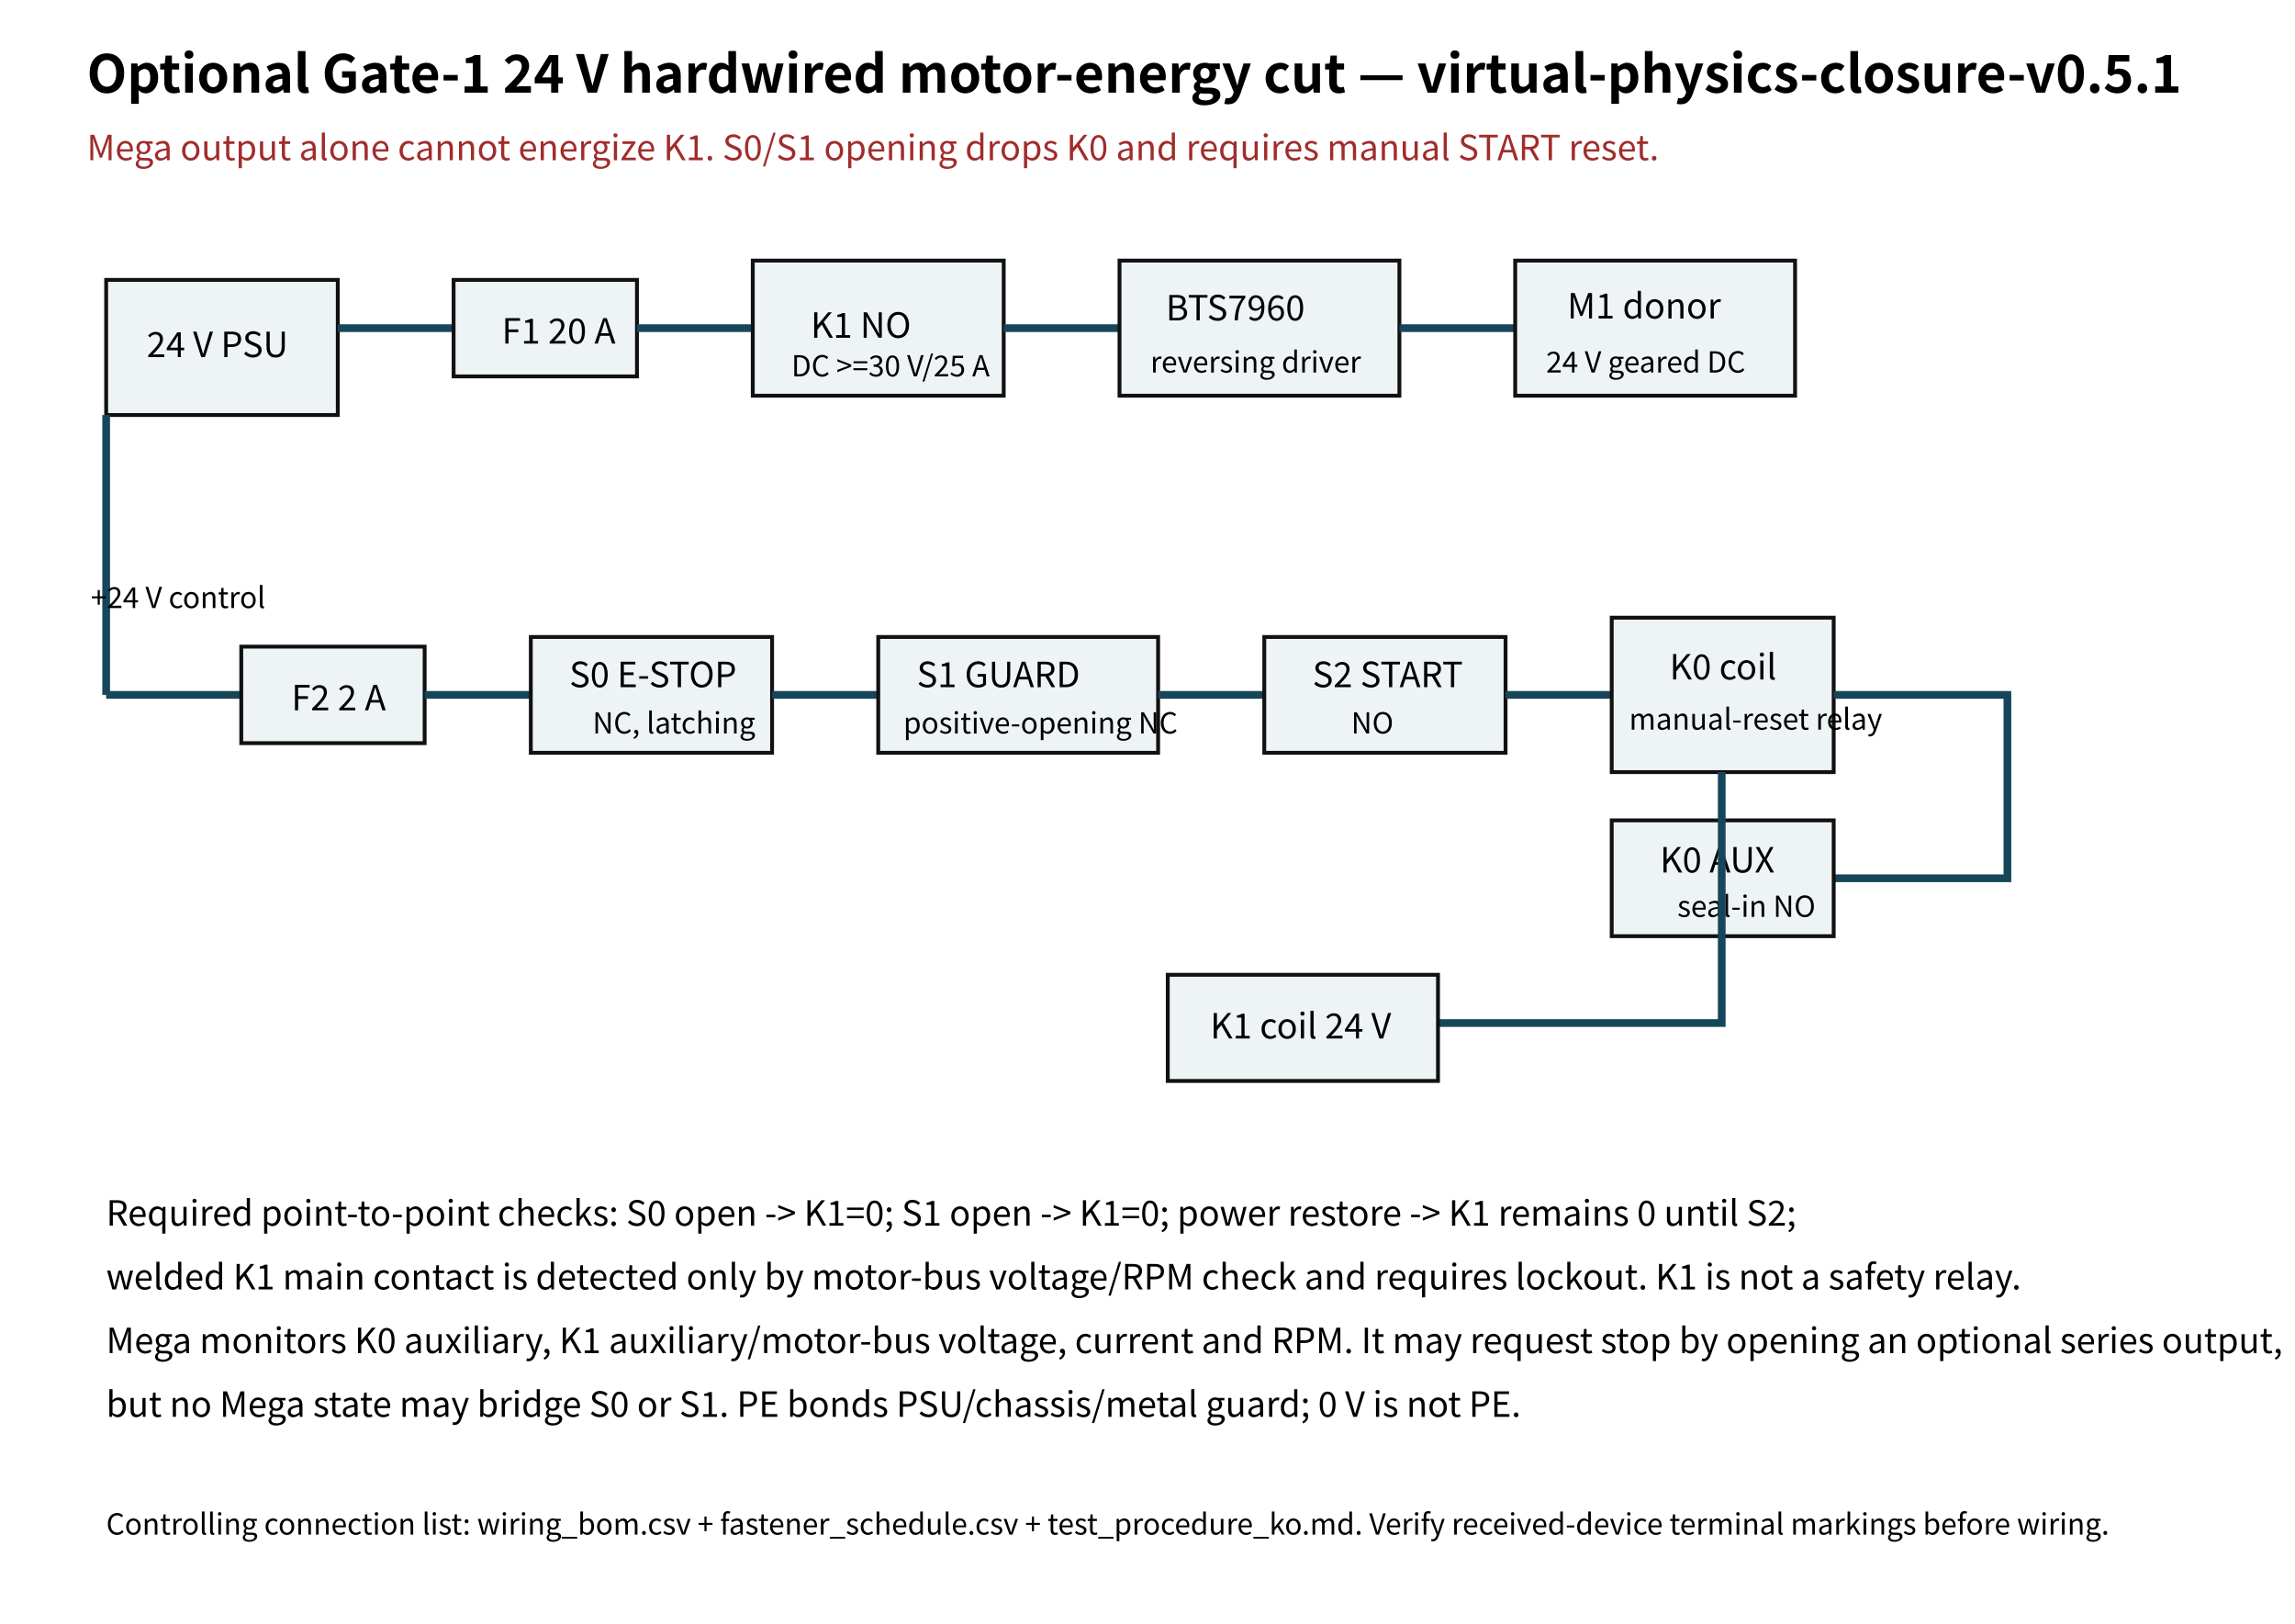
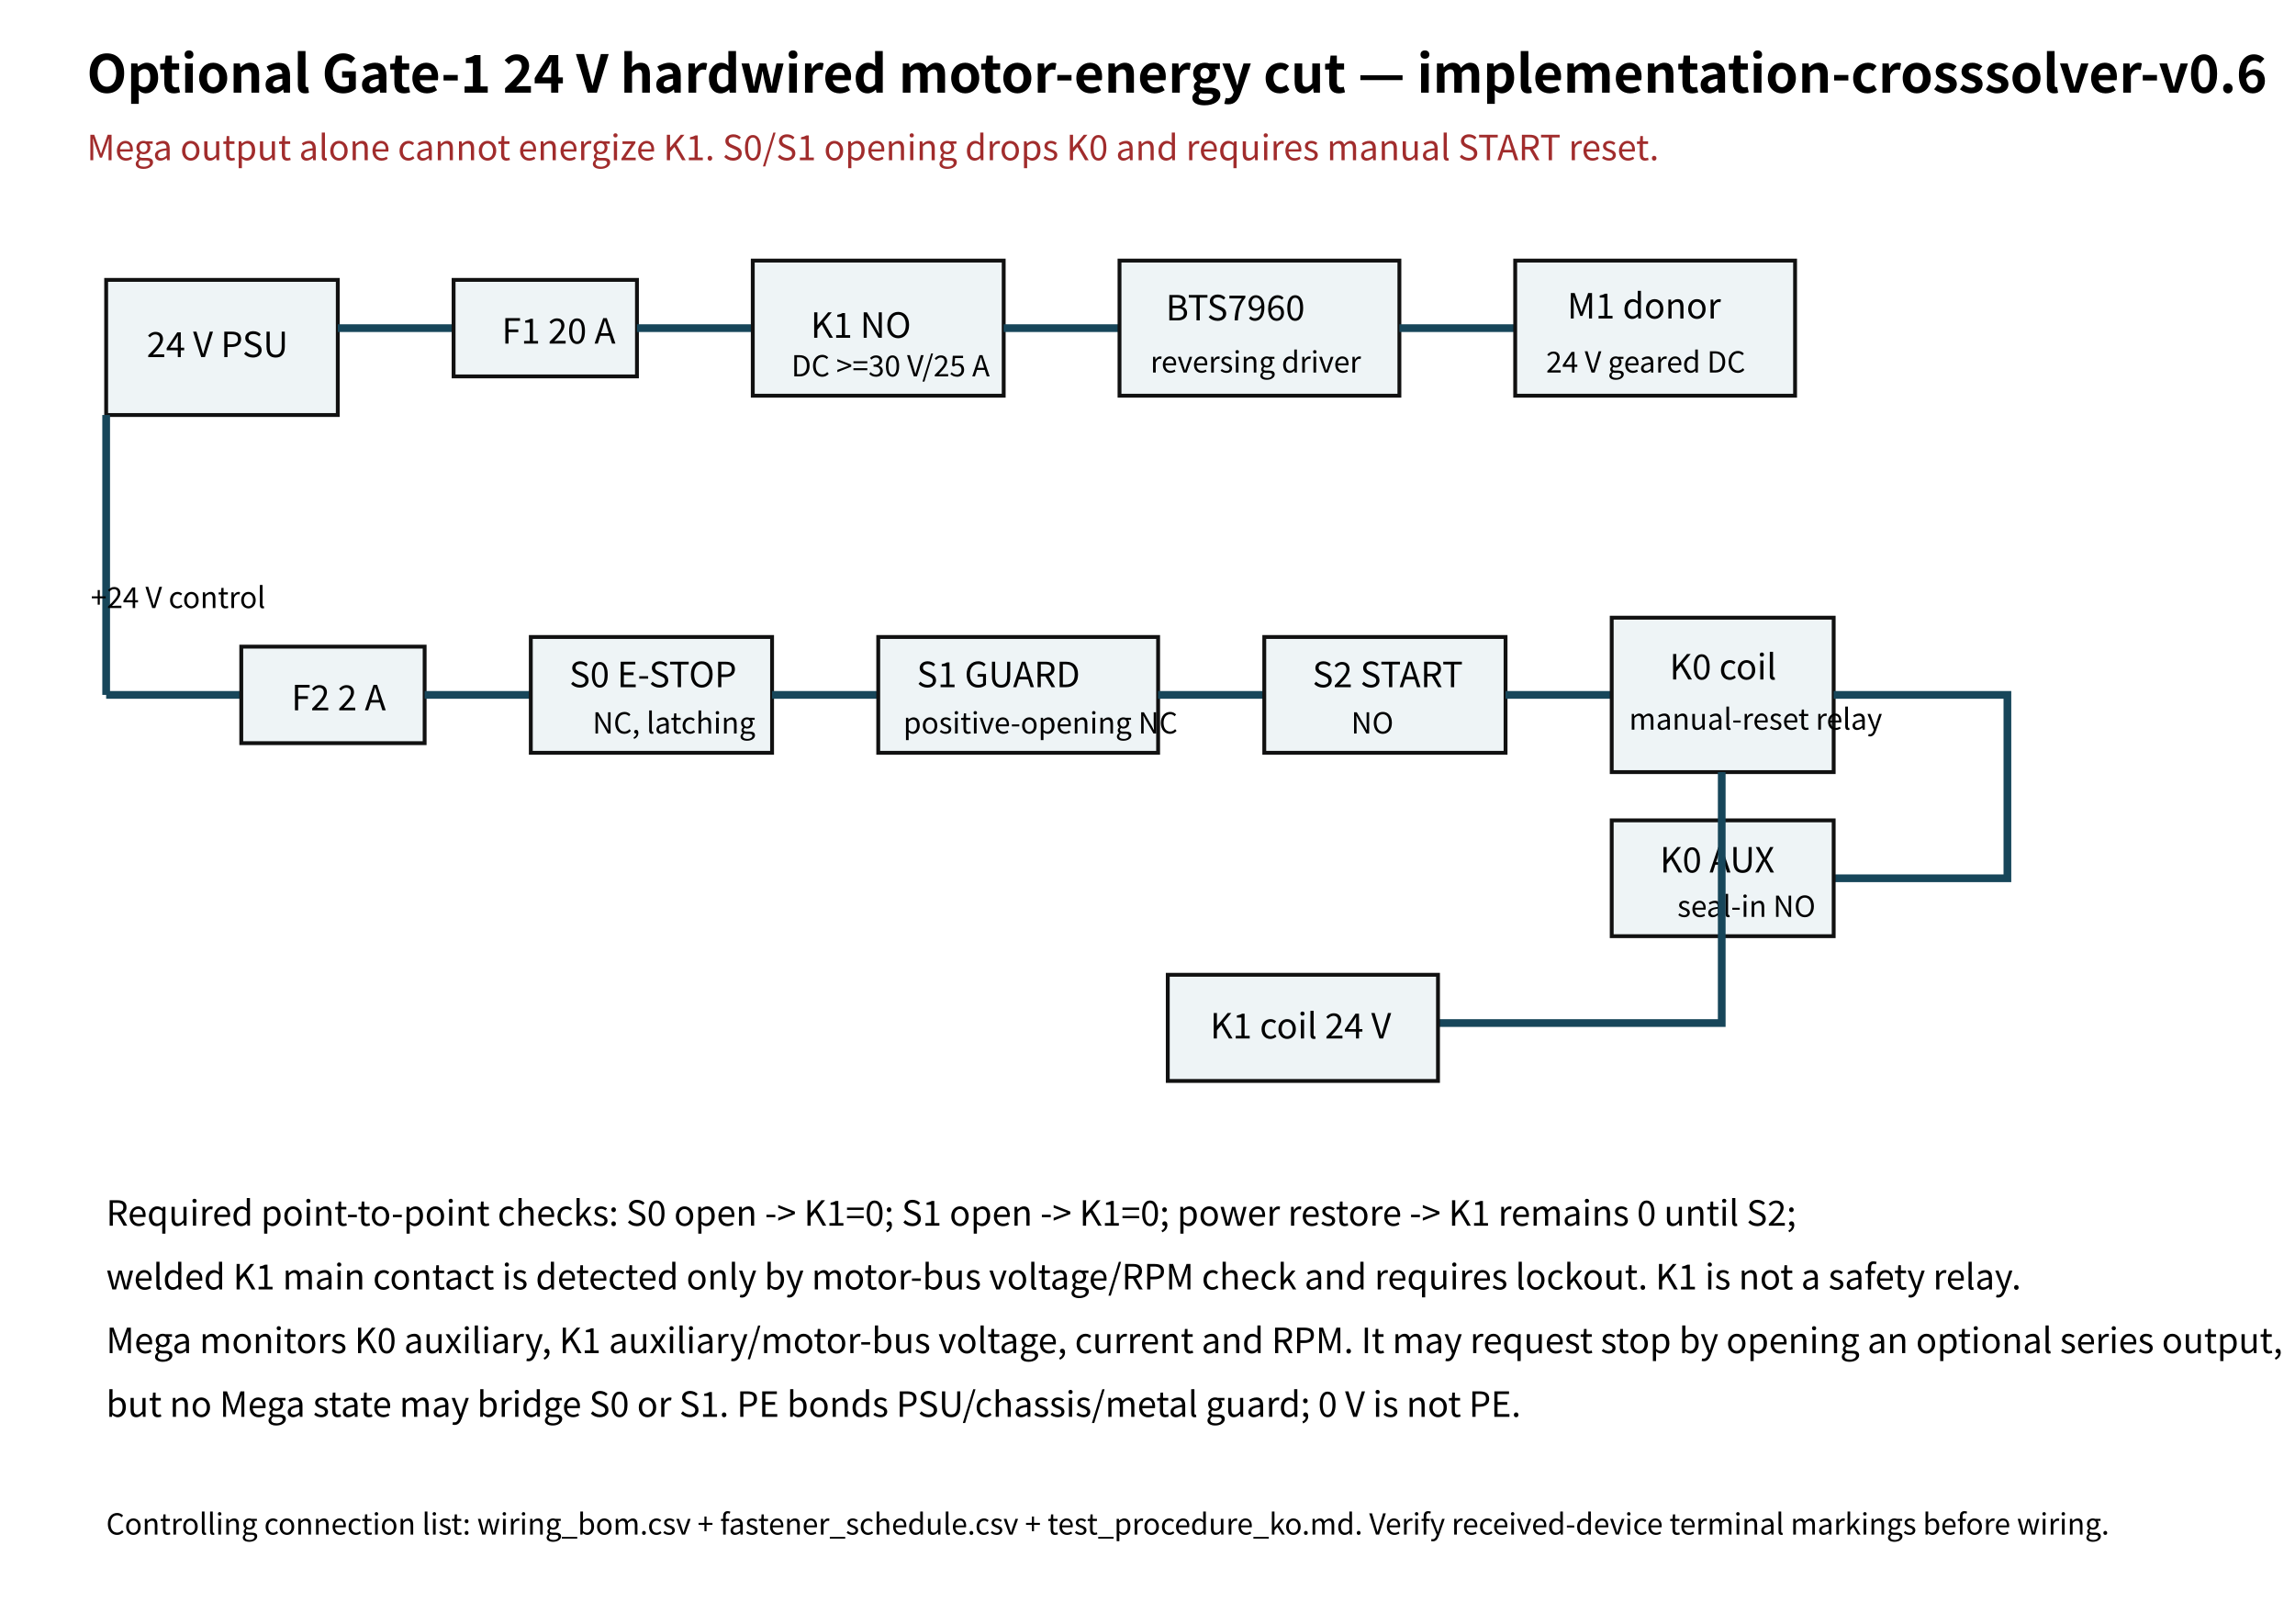
<svg xmlns="http://www.w3.org/2000/svg" width="1189" height="841" viewBox="0 0 1189 841">
  <style>text{font-family:'Noto Sans CJK KR',sans-serif;font-size:18px}.t{font-size:27px;font-weight:bold}.w{stroke:#17465a;stroke-width:4;fill:none}.c{fill:#eef4f6;stroke:#111;stroke-width:2}.n{font-size:15px}.danger{fill:#a12c2c}</style>
-   <text x="45" y="48" class="t">Optional Gate-1 24 V hardwired motor-energy cut — virtual-physics-closure-v0.5.1</text>
+   <text x="45" y="48" class="t">Optional Gate-1 24 V hardwired motor-energy cut — implementation-crosssolver-v0.6</text>
  <text x="45" y="83" class="danger">Mega output alone cannot energize K1. S0/S1 opening drops K0 and requires manual START reset.</text>
  <rect x="55" y="145" width="120" height="70" class="c" />
  <text x="76" y="185">24 V PSU</text>
  <path d="M175 170H235" class="w" />
  <rect x="235" y="145" width="95" height="50" class="c" />
  <text x="260" y="178">F1 20 A</text>
  <path d="M330 170H390" class="w" />
  <rect x="390" y="135" width="130" height="70" class="c" />
  <text x="420" y="175">K1 NO</text>
  <text x="410" y="195" class="n">DC &gt;=30 V/25 A</text>
  <path d="M520 170H580" class="w" />
  <rect x="580" y="135" width="145" height="70" class="c" />
  <text x="604" y="166">BTS7960</text>
  <text x="596" y="193" class="n">reversing driver</text>
  <path d="M725 170H785" class="w" />
  <rect x="785" y="135" width="145" height="70" class="c" />
  <text x="812" y="165">M1 donor</text>
  <text x="801" y="193" class="n">24 V geared DC</text>
  <path d="M55 360H125" class="w" />
  <rect x="125" y="335" width="95" height="50" class="c" />
  <text x="151" y="368">F2 2 A</text>
  <path d="M220 360H275" class="w" />
  <rect x="275" y="330" width="125" height="60" class="c" />
  <text x="295" y="356">S0 E-STOP</text>
  <text x="307" y="380" class="n">NC, latching</text>
  <path d="M400 360H455" class="w" />
  <rect x="455" y="330" width="145" height="60" class="c" />
  <text x="475" y="356">S1 GUARD</text>
  <text x="468" y="380" class="n">positive-opening NC</text>
  <path d="M600 360H655" class="w" />
  <rect x="655" y="330" width="125" height="60" class="c" />
  <text x="680" y="356">S2 START</text>
  <text x="700" y="380" class="n">NO</text>
  <path d="M780 360H835" class="w" />
  <rect x="835" y="320" width="115" height="80" class="c" />
  <text x="865" y="352">K0 coil</text>
  <text x="844" y="378" class="n">manual-reset relay</text>
  <path d="M950 360H1040V455H835" class="w" />
  <rect x="835" y="425" width="115" height="60" class="c" />
  <text x="860" y="452">K0 AUX</text>
  <text x="869" y="475" class="n">seal-in NO</text>
  <path d="M892 400V530H745" class="w" />
  <rect x="605" y="505" width="140" height="55" class="c" />
  <text x="627" y="538">K1 coil 24 V</text>
  <path d="M55 360V215" class="w" />
  <text x="47" y="315" class="n">+24 V control</text>
  <text x="55" y="635">Required point-to-point checks: S0 open -&gt; K1=0; S1 open -&gt; K1=0; power restore -&gt; K1 remains 0 until S2;</text>
  <text x="55" y="668">welded K1 main contact is detected only by motor-bus voltage/RPM check and requires lockout. K1 is not a safety relay.</text>
  <text x="55" y="701">Mega monitors K0 auxiliary, K1 auxiliary/motor-bus voltage, current and RPM. It may request stop by opening an optional series output,</text>
  <text x="55" y="734">but no Mega state may bridge S0 or S1. PE bonds PSU/chassis/metal guard; 0 V is not PE.</text>
  <text x="55" y="795" class="n">Controlling connection list: wiring_bom.csv + fastener_schedule.csv + test_procedure_ko.md. Verify received-device terminal markings before wiring.</text>
</svg>
